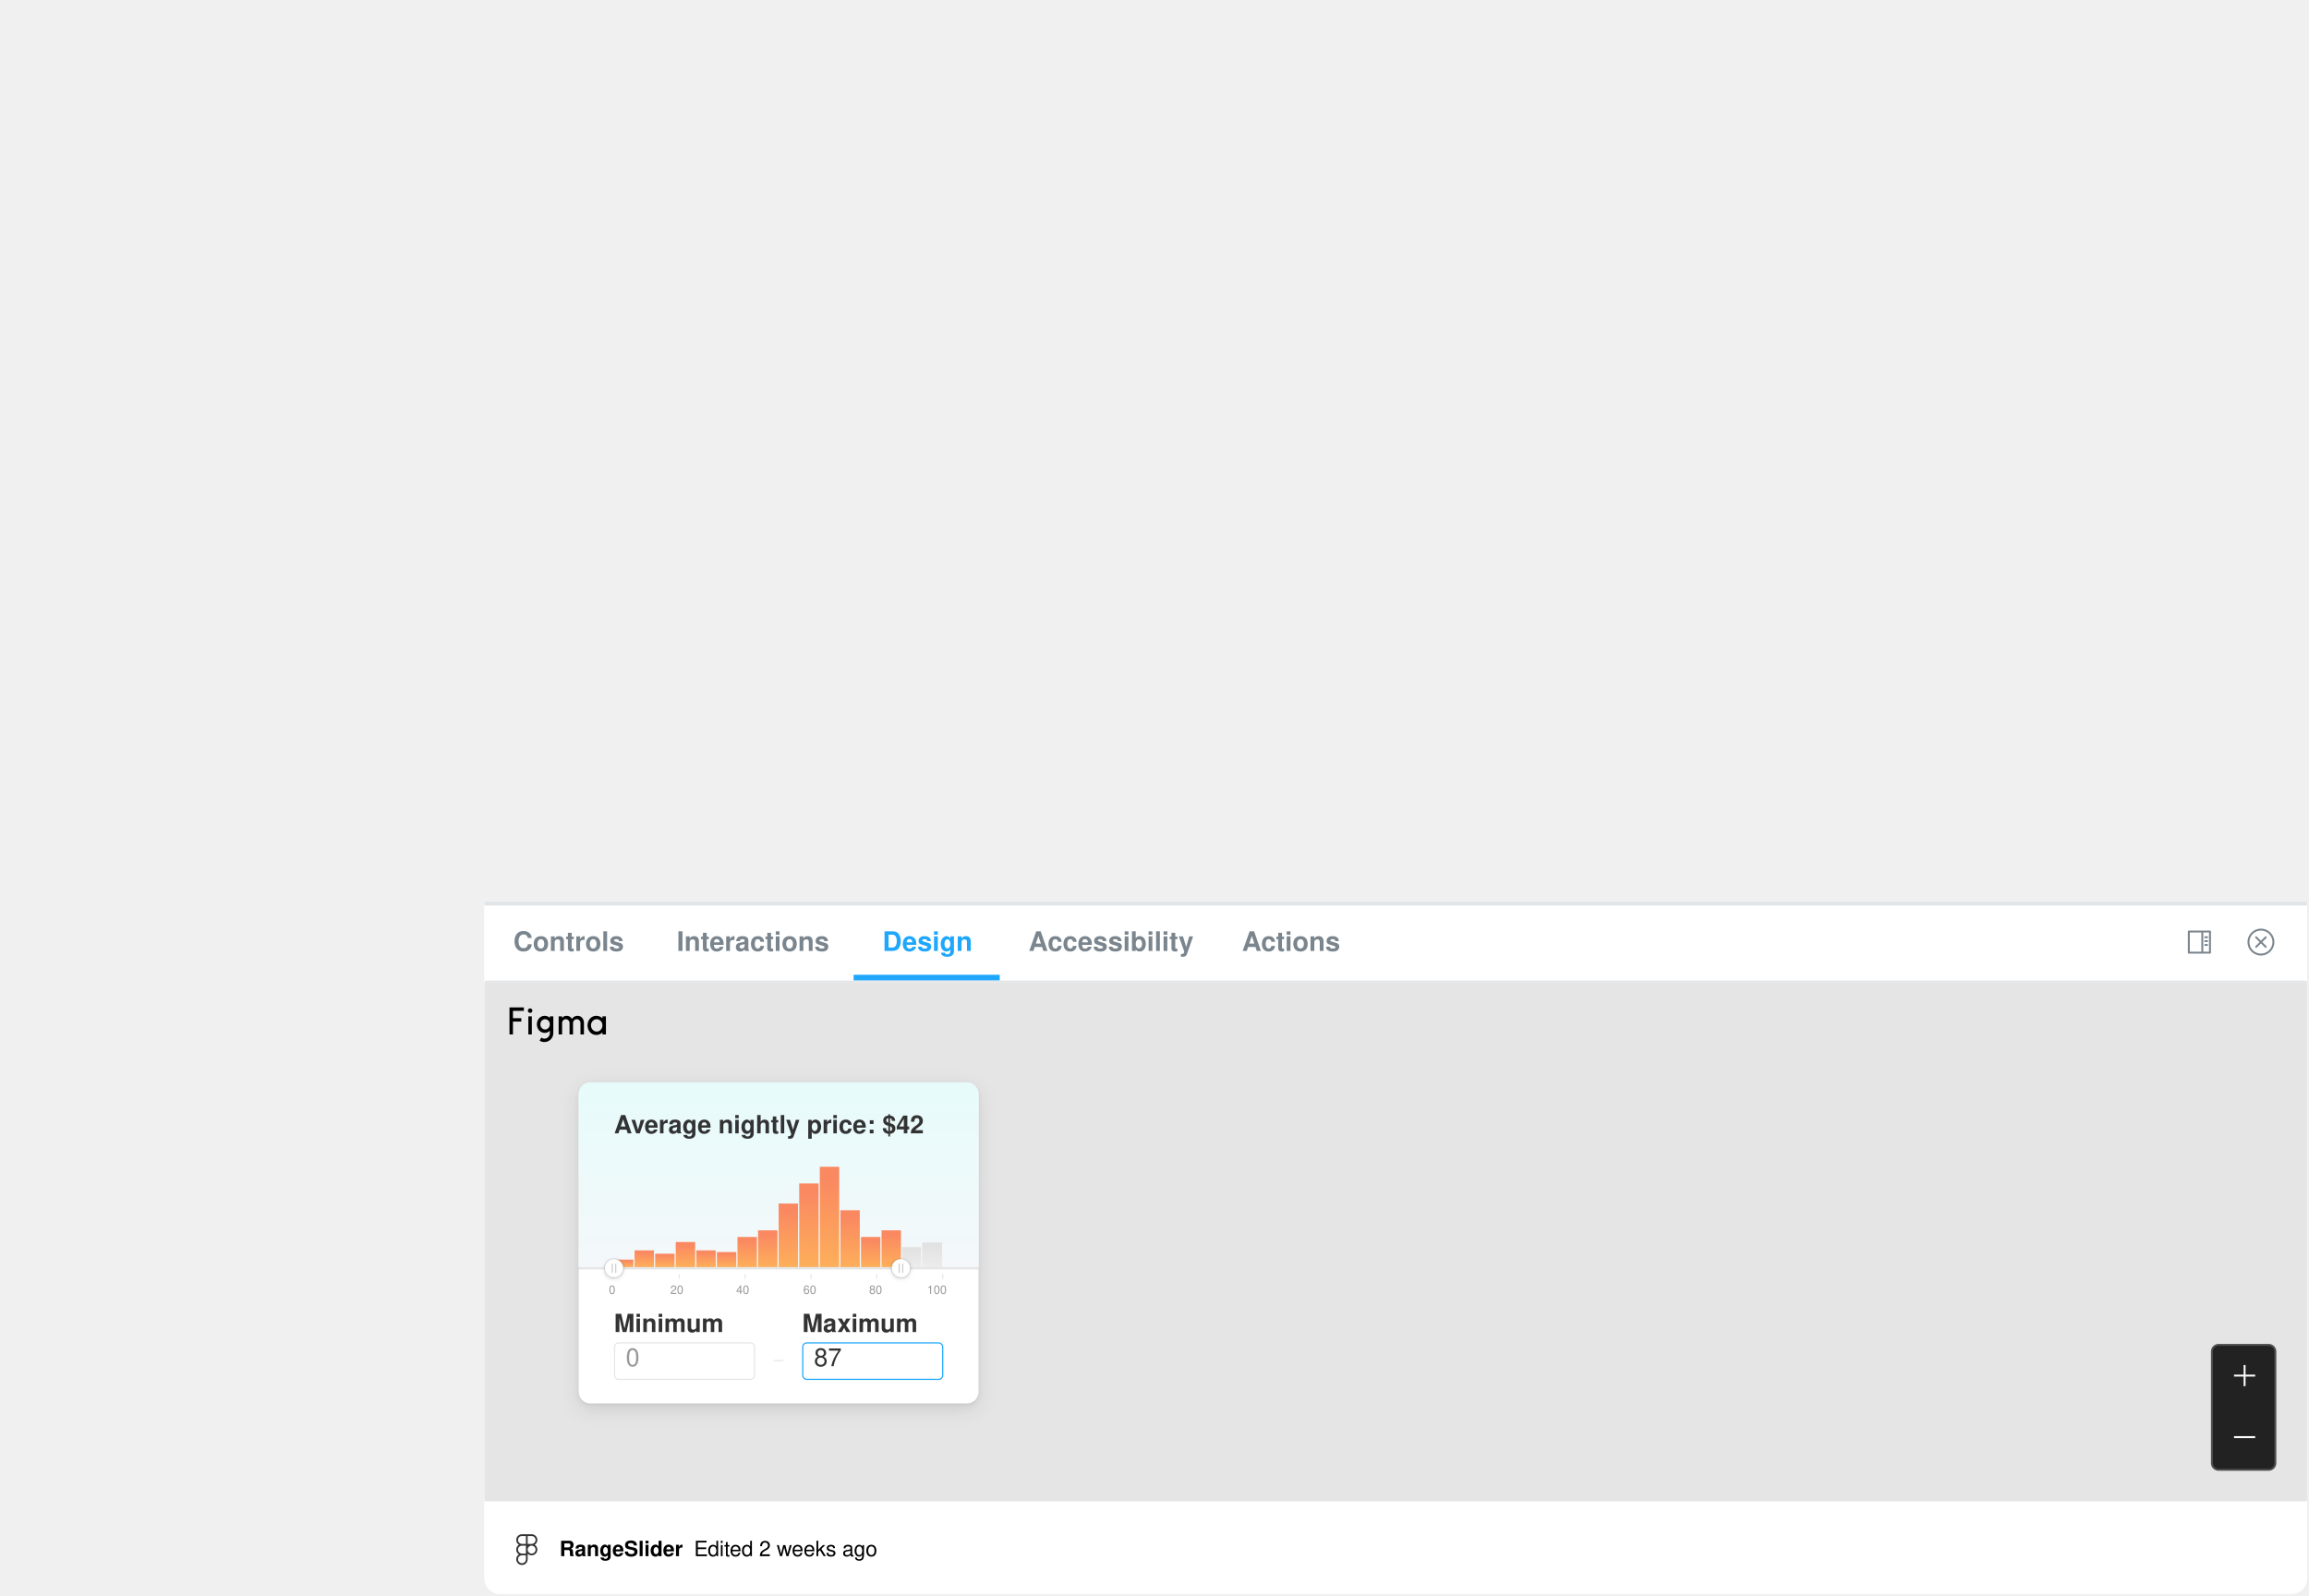
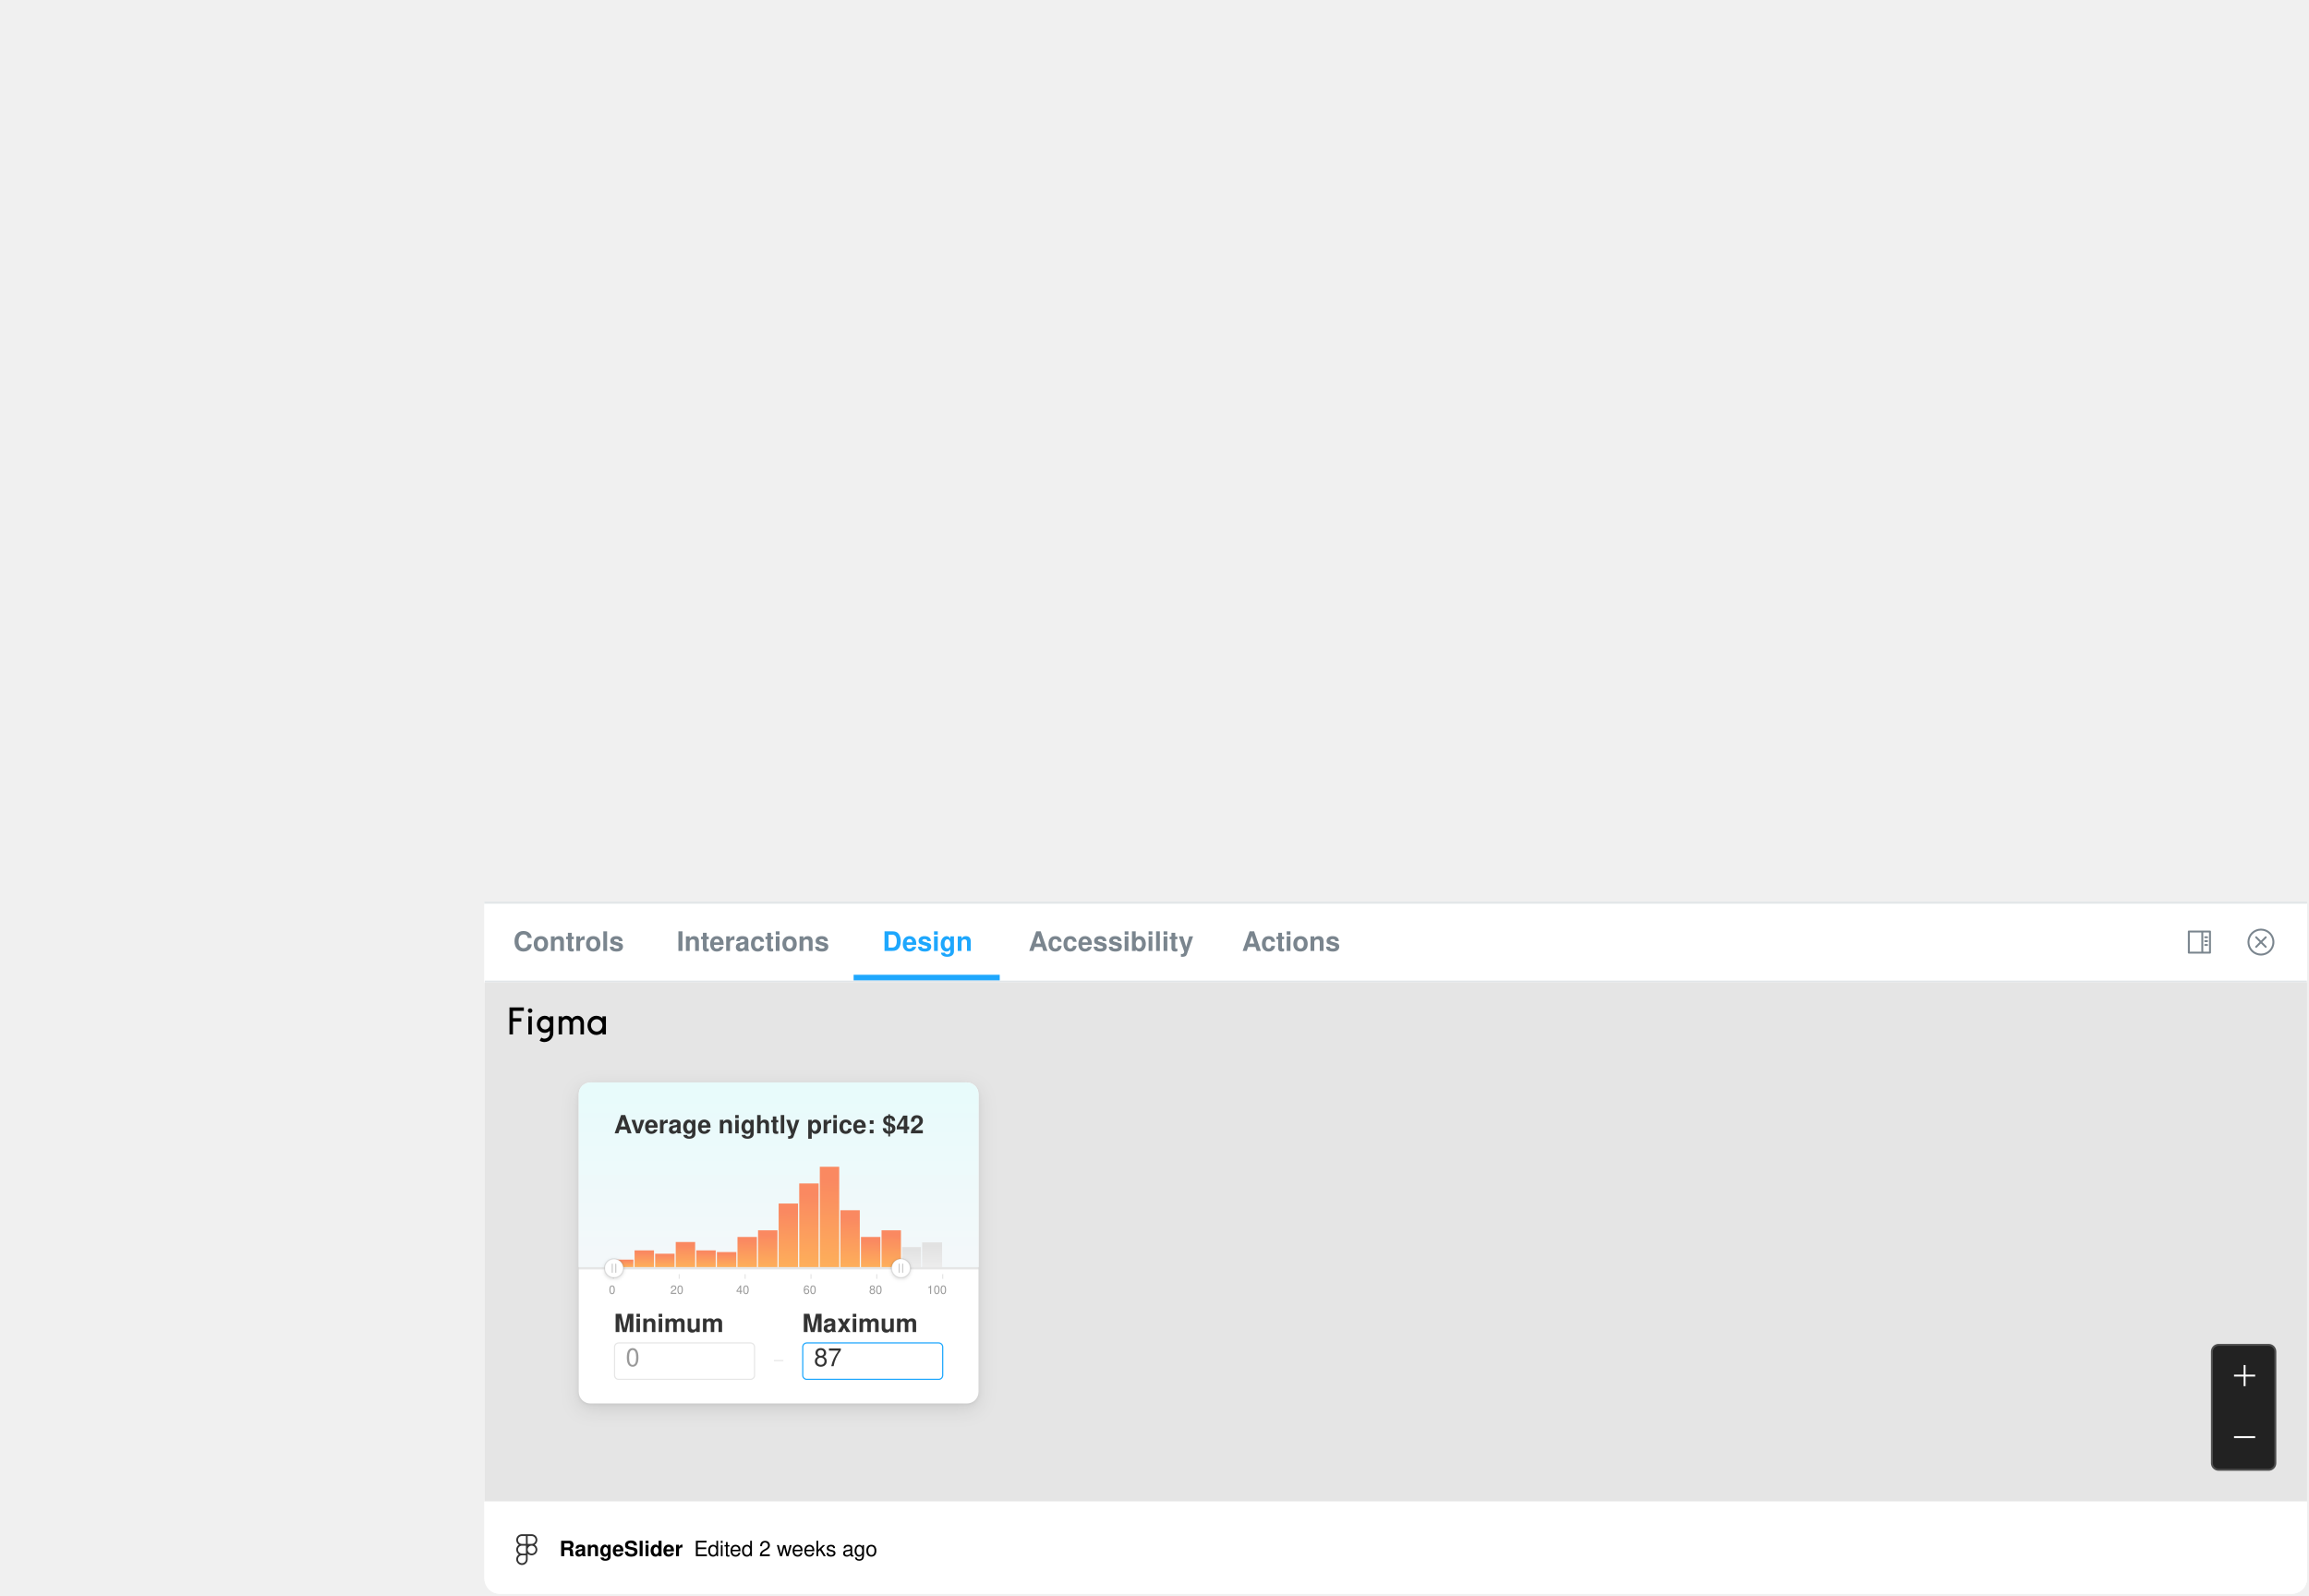
<svg xmlns="http://www.w3.org/2000/svg" width="1201" height="830" viewBox="0 0 1201 830" fill="none">
  <g clip-path="url(#clip0_5704_92120)">
    <g clip-path="url(#clip1_5704_92120)">
      <mask id="path-3-outside-2_5704_92120" maskUnits="userSpaceOnUse" x="252" y="469" width="948" height="360" fill="black">
        <rect fill="white" x="252" y="469" width="948" height="360" />
        <path d="M252 470H1200V821C1200 825.418 1196.42 829 1192 829H260C255.582 829 252 825.418 252 821V470Z" />
      </mask>
      <path d="M252 470H1200V821C1200 825.418 1196.42 829 1192 829H260C255.582 829 252 825.418 252 821V470Z" fill="white" />
      <mask id="path-5-inside-3_5704_92120" fill="white">
        <path d="M252 470H1200V511H252V470Z" />
      </mask>
      <path d="M252 470H1200V511H252V470Z" fill="white" />
      <text fill="#7A858E" xml:space="preserve" style="white-space: pre" font-family="'Nunito Sans', 'Helvetica Neue', Helvetica, Arial, sans-serif" font-size="14" font-weight="bold" letter-spacing="0em">
        <tspan x="267" y="494.606">Controls</tspan>
      </text>
      <text fill="#7A858E" xml:space="preserve" style="white-space: pre" font-family="'Nunito Sans', 'Helvetica Neue', Helvetica, Arial, sans-serif" font-size="14" font-weight="bold" letter-spacing="0em">
        <tspan x="352" y="494.606">Interactions</tspan>
      </text>
      <text fill="#1EA7FD" xml:space="preserve" style="white-space: pre" font-family="'Nunito Sans', 'Helvetica Neue', Helvetica, Arial, sans-serif" font-size="14" font-weight="bold" letter-spacing="0em">
        <tspan x="459" y="494.606">Design</tspan>
      </text>
      <rect x="444" y="507" width="76" height="3" fill="#1EA7FD" />
      <text fill="#7A858E" xml:space="preserve" style="white-space: pre" font-family="'Nunito Sans', 'Helvetica Neue', Helvetica, Arial, sans-serif" font-size="14" font-weight="bold" letter-spacing="0em">
        <tspan x="535" y="494.606">Accessibility</tspan>
      </text>
      <text fill="#7A858E" xml:space="preserve" style="white-space: pre" font-family="'Nunito Sans', 'Helvetica Neue', Helvetica, Arial, sans-serif" font-size="14" font-weight="bold" letter-spacing="0em">
        <tspan x="646" y="494.606">Actions</tspan>
      </text>
      <path d="M1146.5 487.504C1146.5 487.228 1146.72 487.004 1147 487.004H1148C1148.28 487.004 1148.5 487.228 1148.5 487.504C1148.5 487.78 1148.28 488.004 1148 488.004H1147C1146.72 488.004 1146.5 487.78 1146.5 487.504Z" fill="#7A858E" />
      <path d="M1147 489.004C1146.72 489.004 1146.5 489.228 1146.5 489.504C1146.5 489.78 1146.72 490.004 1147 490.004H1148C1148.28 490.004 1148.5 489.78 1148.5 489.504C1148.5 489.228 1148.28 489.004 1148 489.004H1147Z" fill="#7A858E" />
      <path d="M1146.5 491.504C1146.5 491.228 1146.72 491.004 1147 491.004H1148C1148.28 491.004 1148.5 491.228 1148.5 491.504C1148.5 491.78 1148.28 492.004 1148 492.004H1147C1146.72 492.004 1146.5 491.78 1146.5 491.504Z" fill="#7A858E" />
      <path fill-rule="evenodd" clip-rule="evenodd" d="M1138.5 496.004C1138.22 496.004 1138 495.78 1138 495.504V484.504C1138 484.228 1138.22 484.004 1138.5 484.004H1149.5C1149.78 484.004 1150 484.228 1150 484.504V495.504C1150 495.78 1149.78 496.004 1149.5 496.004H1138.5ZM1139 495.004V485.004H1145V495.004H1139ZM1146 485.004H1149V495.004H1146V485.004Z" fill="#7A858E" />
      <g clip-path="url(#clip2_5704_92120)">
        <path d="M1178.85 487.146C1179.05 487.342 1179.05 487.658 1178.85 487.854L1176.71 490L1178.85 492.146C1179.05 492.342 1179.05 492.658 1178.85 492.854C1178.66 493.049 1178.34 493.049 1178.15 492.854L1176 490.707L1173.85 492.854C1173.66 493.049 1173.34 493.049 1173.15 492.854C1172.95 492.658 1172.95 492.342 1173.15 492.146L1175.29 490L1173.15 487.854C1172.95 487.658 1172.95 487.342 1173.15 487.146C1173.34 486.951 1173.66 486.951 1173.85 487.146L1176 489.293L1178.15 487.146C1178.34 486.951 1178.66 486.951 1178.85 487.146Z" fill="#7A858E" />
        <path fill-rule="evenodd" clip-rule="evenodd" d="M1176 497C1179.87 497 1183 493.866 1183 490C1183 486.134 1179.87 483 1176 483C1172.13 483 1169 486.134 1169 490C1169 493.866 1172.13 497 1176 497ZM1176 496C1179.31 496 1182 493.314 1182 490C1182 486.686 1179.31 484 1176 484C1172.69 484 1170 486.686 1170 490C1170 493.314 1172.69 496 1176 496Z" fill="#7A858E" />
      </g>
      <path d="M1200 510H252V512H1200V510Z" fill="#E1E5E8" mask="url(#path-5-inside-3_5704_92120)" />
      <rect width="948" height="270" transform="translate(252 511)" fill="#E5E5E5" />
      <g filter="url(#filter0_dd_5704_92120)">
        <rect x="301.008" y="563" width="207.985" height="167" rx="6.117" fill="white" />
      </g>
      <text fill="#333333" xml:space="preserve" style="white-space: pre" font-family="'Nunito Sans', 'Helvetica Neue', Helvetica, Arial, sans-serif" font-size="13" font-weight="bold" letter-spacing="0em">
        <tspan x="319.359" y="692.849">Minimum</tspan>
      </text>
      <text fill="#333333" xml:space="preserve" style="white-space: pre" font-family="'Nunito Sans', 'Helvetica Neue', Helvetica, Arial, sans-serif" font-size="13" font-weight="bold" letter-spacing="0em">
        <tspan x="417.235" y="692.849">Maximum</tspan>
      </text>
      <rect x="417.541" y="698.496" width="72.795" height="18.963" rx="2.141" fill="white" />
      <text fill="#333333" xml:space="preserve" style="white-space: pre" font-family="'Nunito Sans', 'Helvetica Neue', Helvetica, Arial, sans-serif" font-size="13" letter-spacing="0em">
        <tspan x="423.353" y="710.594">87</tspan>
      </text>
      <rect x="417.541" y="698.496" width="72.795" height="18.963" rx="2.141" stroke="#1EA7FD" stroke-width="0.612" />
      <rect x="319.359" y="698.19" width="73.407" height="19.575" rx="2.447" fill="white" />
      <text fill="#999999" xml:space="preserve" style="white-space: pre" font-family="'Nunito Sans', 'Helvetica Neue', Helvetica, Arial, sans-serif" font-size="13" letter-spacing="0em">
        <tspan x="325.477" y="710.594">0</tspan>
      </text>
      <rect x="319.665" y="698.496" width="72.795" height="18.963" rx="2.141" stroke="black" stroke-opacity="0.1" stroke-width="0.612" />
      <rect x="402.554" y="707.366" width="4.894" height="0.612" fill="black" fill-opacity="0.1" />
      <path d="M301.008 569.117C301.008 565.739 303.747 563 307.125 563H502.876C506.254 563 508.993 565.739 508.993 569.117V659.04H301.008V569.117Z" fill="url(#paint0_linear_5704_92120)" />
      <rect width="10.093" height="3.869" transform="matrix(-1 0 0 1 329.453 655.178)" fill="url(#paint1_linear_5704_92120)" />
      <rect width="10.093" height="8.697" transform="matrix(-1 0 0 1 340.158 650.35)" fill="url(#paint2_linear_5704_92120)" />
      <rect width="10.093" height="6.957" transform="matrix(-1 0 0 1 350.863 652.09)" fill="url(#paint3_linear_5704_92120)" />
      <rect width="10.093" height="13.045" transform="matrix(-1 0 0 1 361.568 646.002)" fill="url(#paint4_linear_5704_92120)" />
      <rect width="10.093" height="8.697" transform="matrix(-1 0 0 1 372.273 650.35)" fill="url(#paint5_linear_5704_92120)" />
      <rect width="10.093" height="7.827" transform="matrix(-1 0 0 1 382.979 651.22)" fill="url(#paint6_linear_5704_92120)" />
      <rect width="10.093" height="15.654" transform="matrix(-1 0 0 1 393.684 643.393)" fill="url(#paint7_linear_5704_92120)" />
      <rect width="10.093" height="19.133" transform="matrix(-1 0 0 1 404.389 639.914)" fill="url(#paint8_linear_5704_92120)" />
      <rect width="10.093" height="33.048" transform="matrix(-1 0 0 1 415.094 625.999)" fill="url(#paint9_linear_5704_92120)" />
      <rect width="10.093" height="43.484" transform="matrix(-1 0 0 1 425.799 615.563)" fill="url(#paint10_linear_5704_92120)" />
      <rect width="10.093" height="52.181" transform="matrix(-1 0 0 1 436.504 606.866)" fill="url(#paint11_linear_5704_92120)" />
      <rect width="10.093" height="29.569" transform="matrix(-1 0 0 1 447.209 629.478)" fill="url(#paint12_linear_5704_92120)" />
      <rect width="10.093" height="15.654" transform="matrix(-1 0 0 1 457.914 643.393)" fill="url(#paint13_linear_5704_92120)" />
      <rect width="10.093" height="19.133" transform="matrix(-1 0 0 1 468.619 639.914)" fill="url(#paint14_linear_5704_92120)" />
      <rect width="9.788" height="10.399" transform="matrix(-1 0 0 1 479.019 648.648)" fill="url(#paint15_linear_5704_92120)" />
      <rect width="10.399" height="12.846" transform="matrix(-1 0 0 1 490.03 646.201)" fill="url(#paint16_linear_5704_92120)" />
      <path fill-rule="evenodd" clip-rule="evenodd" d="M319.36 662.71H318.748V665.157H319.36V662.71ZM456.385 662.711H455.774V665.158H456.385V662.711ZM387.261 662.711H387.873V665.158H387.261V662.711ZM490.642 662.711H490.03V665.158H490.642V662.711ZM353.004 662.711H353.616V665.158H353.004V662.711ZM422.129 662.711H421.517V665.158H422.129V662.711Z" fill="black" fill-opacity="0.1" />
      <text fill="#999999" xml:space="preserve" style="white-space: pre" font-family="'Nunito Sans', 'Helvetica Neue', Helvetica, Arial, sans-serif" font-size="6.117" letter-spacing="0px">
        <tspan x="348.666" y="673.005">20</tspan>
      </text>
      <text fill="#999999" xml:space="preserve" style="white-space: pre" font-family="'Nunito Sans', 'Helvetica Neue', Helvetica, Arial, sans-serif" font-size="6.117" letter-spacing="0px">
        <tspan x="382.922" y="673.005">40</tspan>
      </text>
      <text fill="#999999" xml:space="preserve" style="white-space: pre" font-family="'Nunito Sans', 'Helvetica Neue', Helvetica, Arial, sans-serif" font-size="6.117" letter-spacing="0px">
        <tspan x="417.793" y="673.005">60</tspan>
      </text>
      <text fill="#999999" xml:space="preserve" style="white-space: pre" font-family="'Nunito Sans', 'Helvetica Neue', Helvetica, Arial, sans-serif" font-size="6.117" letter-spacing="0px">
        <tspan x="452.047" y="673.005">80</tspan>
      </text>
      <text fill="#999999" xml:space="preserve" style="white-space: pre" font-family="'Nunito Sans', 'Helvetica Neue', Helvetica, Arial, sans-serif" font-size="6.117" letter-spacing="0px">
        <tspan x="482.188" y="673.005">100</tspan>
      </text>
      <text fill="#999999" xml:space="preserve" style="white-space: pre" font-family="'Nunito Sans', 'Helvetica Neue', Helvetica, Arial, sans-serif" font-size="6.117" letter-spacing="0px">
        <tspan x="316.69" y="673.005">0</tspan>
      </text>
      <text fill="#333333" xml:space="preserve" style="white-space: pre" font-family="'Nunito Sans', 'Helvetica Neue', Helvetica, Arial, sans-serif" font-size="13" font-weight="bold" letter-spacing="0em">
        <tspan x="319.359" y="589.468">Average nightly price: $42</tspan>
      </text>
      <rect x="508.993" y="660.264" width="207.985" height="1.223" transform="rotate(-180 508.993 660.264)" fill="black" fill-opacity="0.1" />
      <g filter="url(#filter1_d_5704_92120)">
        <circle cx="468.619" cy="659.652" r="4.894" fill="white" />
        <circle cx="468.619" cy="659.652" r="4.894" stroke="black" stroke-opacity="0.1" stroke-width="0.612" />
      </g>
      <rect x="467.396" y="657.205" width="0.612" height="4.894" rx="0.306" fill="#CCCCCC" />
      <rect x="469.231" y="657.205" width="0.612" height="4.894" rx="0.306" fill="#CCCCCC" />
      <g filter="url(#filter2_d_5704_92120)">
        <circle cx="319.36" cy="659.652" r="4.894" fill="white" />
        <circle cx="319.36" cy="659.652" r="4.894" stroke="black" stroke-opacity="0.1" stroke-width="0.612" />
      </g>
      <rect x="318.137" y="657.205" width="0.612" height="4.894" rx="0.306" fill="#CCCCCC" />
      <rect x="319.972" y="657.205" width="0.612" height="4.894" rx="0.306" fill="#CCCCCC" />
      <rect x="1150.5" y="699.5" width="33" height="65" rx="3.5" fill="#222222" />
      <rect x="1162" y="747" width="11" height="1" fill="white" />
      <path fill-rule="evenodd" clip-rule="evenodd" d="M1168 710H1167V715H1162V716H1167V721H1168V716H1173V715H1168V710Z" fill="white" />
      <rect x="1150.5" y="699.5" width="33" height="65" rx="3.5" stroke="#4E4E4E" />
      <path d="M265 538.048V524H272.483V525.768H266.807V529.596H271.165V531.364H266.807V538.054L265 538.048Z" fill="black" />
      <path d="M276.916 525.674C276.916 526.325 276.387 526.852 275.736 526.852C275.085 526.852 274.558 526.324 274.558 525.674C274.558 525.023 275.086 524.494 275.736 524.494C276.387 524.494 276.916 525.023 276.916 525.674Z" fill="black" />
      <path d="M274.817 538.051V528.621H276.624V538.051H274.817Z" fill="black" />
      <path fill-rule="evenodd" clip-rule="evenodd" d="M279.253 532.786C279.253 530.376 280.928 528.346 283.328 528.346C284.427 528.346 285.333 528.771 285.992 529.464V528.621H287.8V537.363C287.8 539.924 285.723 542 283.163 542C282.238 542 281.377 541.729 280.654 541.263L281.559 539.695C282.015 540.009 282.587 540.232 283.163 540.232C284.765 540.232 285.992 538.926 285.992 537.363V536.108C285.333 536.8 284.428 537.226 283.328 537.226C280.928 537.226 279.253 535.196 279.253 532.786ZM283.525 530.114C282.205 530.114 281.061 531.29 281.061 532.786C281.061 534.282 282.205 535.458 283.525 535.458C284.845 535.458 285.989 534.282 285.989 532.786C285.989 531.29 284.845 530.114 283.525 530.114Z" fill="black" />
      <path d="M294.312 530.114C293.244 530.114 292.377 531.019 292.377 532.088V538.051H290.57V528.621H292.377V529.485C292.907 528.8 293.687 528.345 294.705 528.345C295.972 528.345 296.944 528.975 297.507 529.937C298.133 529.007 299.154 528.346 300.383 528.346C302.44 528.346 303.721 530.006 303.733 532.059V538.051H301.926V532.088C301.926 531.019 301.059 530.114 299.99 530.114C298.921 530.114 298.055 531.019 298.055 532.088V538.051H296.248V532.088C296.248 531.019 295.381 530.114 294.312 530.114Z" fill="black" />
      <path fill-rule="evenodd" clip-rule="evenodd" d="M310.177 528.346C311.455 528.346 312.556 528.86 313.36 529.69V528.621H315.167V538.051H313.36V536.982C312.556 537.812 311.455 538.326 310.177 538.326C307.488 538.326 305.58 536.049 305.58 533.336C305.58 530.622 307.488 528.346 310.177 528.346ZM310.374 530.114C308.766 530.114 307.387 531.536 307.387 533.336C307.387 535.136 308.766 536.558 310.374 536.558C311.981 536.558 313.36 535.136 313.36 533.336C313.36 531.536 311.981 530.114 310.374 530.114Z" fill="black" />
      <rect width="948" height="48" transform="translate(252 781)" fill="white" />
      <path fill-rule="evenodd" clip-rule="evenodd" d="M276.515 798H271.49C270.701 798 269.944 798.313 269.386 798.871C268.828 799.429 268.515 800.186 268.515 800.975C268.515 801.764 268.828 802.521 269.386 803.079C269.542 803.235 269.713 803.371 269.896 803.488C269.713 803.604 269.542 803.74 269.386 803.896C268.828 804.454 268.515 805.211 268.515 806C268.515 806.789 268.828 807.546 269.386 808.104C269.542 808.26 269.713 808.396 269.896 808.512C269.713 808.629 269.542 808.765 269.386 808.921C268.828 809.479 268.515 810.236 268.515 811.025C268.515 811.814 268.828 812.571 269.386 813.129C269.944 813.687 270.701 814 271.49 814C272.279 814 273.036 813.687 273.594 813.129C274.152 812.571 274.465 811.814 274.465 811.025V808.157C275.017 808.682 275.751 808.975 276.515 808.975C277.304 808.975 278.061 808.662 278.618 808.104C279.176 807.546 279.49 806.789 279.49 806C279.49 805.211 279.176 804.454 278.618 803.896C278.463 803.74 278.291 803.604 278.108 803.488C278.291 803.371 278.463 803.235 278.618 803.079C279.176 802.521 279.49 801.764 279.49 800.975C279.49 800.186 279.176 799.429 278.618 798.871C278.061 798.313 277.304 798 276.515 798ZM274.465 806C274.465 806.544 274.681 807.065 275.065 807.449C275.45 807.834 275.971 808.05 276.515 808.05C277.058 808.05 277.58 807.834 277.964 807.449C278.348 807.065 278.564 806.544 278.564 806C278.564 805.456 278.348 804.935 277.964 804.551C277.58 804.166 277.058 803.95 276.515 803.95C275.971 803.95 275.45 804.166 275.065 804.551C274.681 804.935 274.465 805.456 274.465 806ZM273.539 808.975H271.49C270.946 808.975 270.425 809.191 270.041 809.576C269.656 809.96 269.44 810.481 269.44 811.025C269.44 811.568 269.656 812.09 270.041 812.474C270.425 812.859 270.946 813.074 271.49 813.074C272.033 813.074 272.555 812.859 272.939 812.474C273.324 812.09 273.539 811.568 273.539 811.025V808.975ZM271.49 803.025H273.539V798.926H271.49C270.946 798.926 270.425 799.142 270.041 799.526C269.656 799.91 269.44 800.432 269.44 800.975C269.44 801.519 269.656 802.04 270.041 802.425C270.425 802.809 270.946 803.025 271.49 803.025ZM271.49 803.95C270.946 803.95 270.425 804.166 270.041 804.551C269.656 804.935 269.44 805.456 269.44 806C269.44 806.544 269.656 807.065 270.041 807.449C270.425 807.834 270.946 808.05 271.49 808.05H273.539V803.95H271.49ZM276.515 803.025H274.465V798.926H276.515C277.058 798.926 277.58 799.142 277.964 799.526C278.348 799.91 278.564 800.432 278.564 800.975C278.564 801.519 278.348 802.04 277.964 802.425C277.58 802.809 277.058 803.025 276.515 803.025Z" fill="#333333" />
      <text fill="black" xml:space="preserve" style="white-space: pre" font-family="-apple-system, BlinkMacSystemFont, 'avenir next', avenir, 'helvetica neue', helvetica, ubuntu, roboto, noto, 'segoe ui', arial, sans-serif" font-size="11" font-weight="bold" letter-spacing="0em">
        <tspan x="291" y="809.41">RangeSlider </tspan>
      </text>
      <text fill="black" xml:space="preserve" style="white-space: pre" font-family="-apple-system, BlinkMacSystemFont, 'avenir next', avenir, 'helvetica neue', helvetica, ubuntu, roboto, noto, 'segoe ui', arial, sans-serif" font-size="11" letter-spacing="0em">
        <tspan x="360.964" y="809.41">Edited 2 weeks ago</tspan>
      </text>
    </g>
-     <path d="M252 469H1200V471H252V469ZM1200 829H252H1200ZM252 829V470V829ZM1200 470V829V470Z" fill="#E1E5E8" mask="url(#path-3-outside-2_5704_92120)" />
+     <path d="M252 469H1200V470H252V469ZM1200 829H252H1200ZM252 829V470V829ZM1200 470V829V470Z" fill="#E1E5E8" mask="url(#path-3-outside-2_5704_92120)" />
  </g>
-   <path d="M252 469H1200V471H252V469ZM1200 829H252H1200ZM252 829V470V829ZM1200 470V829V470Z" fill="#E1E5E8" mask="url(#path-1-inside-1_5704_92120)" />
+   <path d="M252 469H1200V470H252V469ZM1200 829H252H1200ZM252 829V470V829ZM1200 470V829V470Z" fill="#E1E5E8" mask="url(#path-1-inside-1_5704_92120)" />
  <defs>
    <filter id="filter0_dd_5704_92120" x="291.832" y="556.883" width="226.337" height="185.352" filterUnits="userSpaceOnUse" color-interpolation-filters="sRGB">
      <feFlood flood-opacity="0" result="BackgroundImageFix" />
      <feColorMatrix in="SourceAlpha" type="matrix" values="0 0 0 0 0 0 0 0 0 0 0 0 0 0 0 0 0 0 127 0" result="hardAlpha" />
      <feOffset dy="3.059" />
      <feGaussianBlur stdDeviation="4.588" />
      <feColorMatrix type="matrix" values="0 0 0 0 0 0 0 0 0 0 0 0 0 0 0 0 0 0 0.1 0" />
      <feBlend mode="normal" in2="BackgroundImageFix" result="effect1_dropShadow_5704_92120" />
      <feColorMatrix in="SourceAlpha" type="matrix" values="0 0 0 0 0 0 0 0 0 0 0 0 0 0 0 0 0 0 127 0" result="hardAlpha" />
      <feOffset dy="0.612" />
      <feGaussianBlur stdDeviation="0.918" />
      <feColorMatrix type="matrix" values="0 0 0 0 0 0 0 0 0 0 0 0 0 0 0 0 0 0 0.05 0" />
      <feBlend mode="normal" in2="effect1_dropShadow_5704_92120" result="effect2_dropShadow_5704_92120" />
      <feBlend mode="normal" in="SourceGraphic" in2="effect2_dropShadow_5704_92120" result="shape" />
    </filter>
    <filter id="filter1_d_5704_92120" x="461.585" y="653.229" width="14.07" height="14.069" filterUnits="userSpaceOnUse" color-interpolation-filters="sRGB">
      <feFlood flood-opacity="0" result="BackgroundImageFix" />
      <feColorMatrix in="SourceAlpha" type="matrix" values="0 0 0 0 0 0 0 0 0 0 0 0 0 0 0 0 0 0 127 0" result="hardAlpha" />
      <feOffset dy="0.612" />
      <feGaussianBlur stdDeviation="0.918" />
      <feColorMatrix type="matrix" values="0 0 0 0 0 0 0 0 0 0 0 0 0 0 0 0 0 0 0.1 0" />
      <feBlend mode="normal" in2="BackgroundImageFix" result="effect1_dropShadow_5704_92120" />
      <feBlend mode="normal" in="SourceGraphic" in2="effect1_dropShadow_5704_92120" result="shape" />
    </filter>
    <filter id="filter2_d_5704_92120" x="312.325" y="653.229" width="14.07" height="14.069" filterUnits="userSpaceOnUse" color-interpolation-filters="sRGB">
      <feFlood flood-opacity="0" result="BackgroundImageFix" />
      <feColorMatrix in="SourceAlpha" type="matrix" values="0 0 0 0 0 0 0 0 0 0 0 0 0 0 0 0 0 0 127 0" result="hardAlpha" />
      <feOffset dy="0.612" />
      <feGaussianBlur stdDeviation="0.918" />
      <feColorMatrix type="matrix" values="0 0 0 0 0 0 0 0 0 0 0 0 0 0 0 0 0 0 0.1 0" />
      <feBlend mode="normal" in2="BackgroundImageFix" result="effect1_dropShadow_5704_92120" />
      <feBlend mode="normal" in="SourceGraphic" in2="effect1_dropShadow_5704_92120" result="shape" />
    </filter>
    <linearGradient id="paint0_linear_5704_92120" x1="405" y1="563" x2="405" y2="659.04" gradientUnits="userSpaceOnUse">
      <stop stop-color="#E7FBFB" />
      <stop offset="1" stop-color="#F4F8FA" />
    </linearGradient>
    <linearGradient id="paint1_linear_5704_92120" x1="-1.316" y1="0.544" x2="-1.288" y2="5.152" gradientUnits="userSpaceOnUse">
      <stop stop-color="#FA8961" />
      <stop offset="1" stop-color="#FFBD58" />
    </linearGradient>
    <linearGradient id="paint2_linear_5704_92120" x1="-1.316" y1="1.224" x2="-1.173" y2="11.579" gradientUnits="userSpaceOnUse">
      <stop stop-color="#FA8961" />
      <stop offset="1" stop-color="#FFBD58" />
    </linearGradient>
    <linearGradient id="paint3_linear_5704_92120" x1="-1.316" y1="0.979" x2="-1.224" y2="9.264" gradientUnits="userSpaceOnUse">
      <stop stop-color="#FA8961" />
      <stop offset="1" stop-color="#FFBD58" />
    </linearGradient>
    <linearGradient id="paint4_linear_5704_92120" x1="-1.316" y1="1.835" x2="-0.993" y2="17.365" gradientUnits="userSpaceOnUse">
      <stop stop-color="#FA8961" />
      <stop offset="1" stop-color="#FFBD58" />
    </linearGradient>
    <linearGradient id="paint5_linear_5704_92120" x1="-1.316" y1="1.224" x2="-1.173" y2="11.579" gradientUnits="userSpaceOnUse">
      <stop stop-color="#FA8961" />
      <stop offset="1" stop-color="#FFBD58" />
    </linearGradient>
    <linearGradient id="paint6_linear_5704_92120" x1="-1.316" y1="1.101" x2="-1.2" y2="10.421" gradientUnits="userSpaceOnUse">
      <stop stop-color="#FA8961" />
      <stop offset="1" stop-color="#FFBD58" />
    </linearGradient>
    <linearGradient id="paint7_linear_5704_92120" x1="-1.316" y1="2.202" x2="-0.851" y2="20.834" gradientUnits="userSpaceOnUse">
      <stop stop-color="#FA8961" />
      <stop offset="1" stop-color="#FFBD58" />
    </linearGradient>
    <linearGradient id="paint8_linear_5704_92120" x1="-1.316" y1="2.692" x2="-0.622" y2="25.457" gradientUnits="userSpaceOnUse">
      <stop stop-color="#FA8961" />
      <stop offset="1" stop-color="#FFBD58" />
    </linearGradient>
    <linearGradient id="paint9_linear_5704_92120" x1="-1.316" y1="4.65" x2="0.751" y2="43.898" gradientUnits="userSpaceOnUse">
      <stop stop-color="#FA8961" />
      <stop offset="1" stop-color="#FFBD58" />
    </linearGradient>
    <linearGradient id="paint10_linear_5704_92120" x1="-1.316" y1="6.118" x2="2.256" y2="57.657" gradientUnits="userSpaceOnUse">
      <stop stop-color="#FA8961" />
      <stop offset="1" stop-color="#FFBD58" />
    </linearGradient>
    <linearGradient id="paint11_linear_5704_92120" x1="-1.316" y1="7.342" x2="3.817" y2="69.058" gradientUnits="userSpaceOnUse">
      <stop stop-color="#FA8961" />
      <stop offset="1" stop-color="#FFBD58" />
    </linearGradient>
    <linearGradient id="paint12_linear_5704_92120" x1="-1.316" y1="4.16" x2="0.34" y2="39.297" gradientUnits="userSpaceOnUse">
      <stop stop-color="#FA8961" />
      <stop offset="1" stop-color="#FFBD58" />
    </linearGradient>
    <linearGradient id="paint13_linear_5704_92120" x1="-1.316" y1="2.202" x2="-0.851" y2="20.834" gradientUnits="userSpaceOnUse">
      <stop stop-color="#FA8961" />
      <stop offset="1" stop-color="#FFBD58" />
    </linearGradient>
    <linearGradient id="paint14_linear_5704_92120" x1="-1.316" y1="2.692" x2="-0.622" y2="25.457" gradientUnits="userSpaceOnUse">
      <stop stop-color="#FA8961" />
      <stop offset="1" stop-color="#FFBD58" />
    </linearGradient>
    <linearGradient id="paint15_linear_5704_92120" x1="-1.276" y1="1.463" x2="-1.065" y2="13.844" gradientUnits="userSpaceOnUse">
      <stop stop-color="#E2E2E2" />
      <stop offset="1" stop-color="#F0F0F0" />
    </linearGradient>
    <linearGradient id="paint16_linear_5704_92120" x1="-1.356" y1="1.807" x2="-1.052" y2="17.1" gradientUnits="userSpaceOnUse">
      <stop stop-color="#E2E2E2" />
      <stop offset="1" stop-color="#F0F0F0" />
    </linearGradient>
    <clipPath id="clip0_5704_92120">
      <path d="M252 470H1200V821C1200 825.418 1196.42 829 1192 829H260C255.582 829 252 825.418 252 821V470Z" fill="white" />
    </clipPath>
    <clipPath id="clip1_5704_92120">
      <path d="M252 470H1200V821C1200 825.418 1196.42 829 1192 829H260C255.582 829 252 825.418 252 821V470Z" fill="white" />
    </clipPath>
    <clipPath id="clip2_5704_92120">
      <rect width="14" height="14" fill="white" transform="translate(1169 483)" />
    </clipPath>
  </defs>
</svg>
